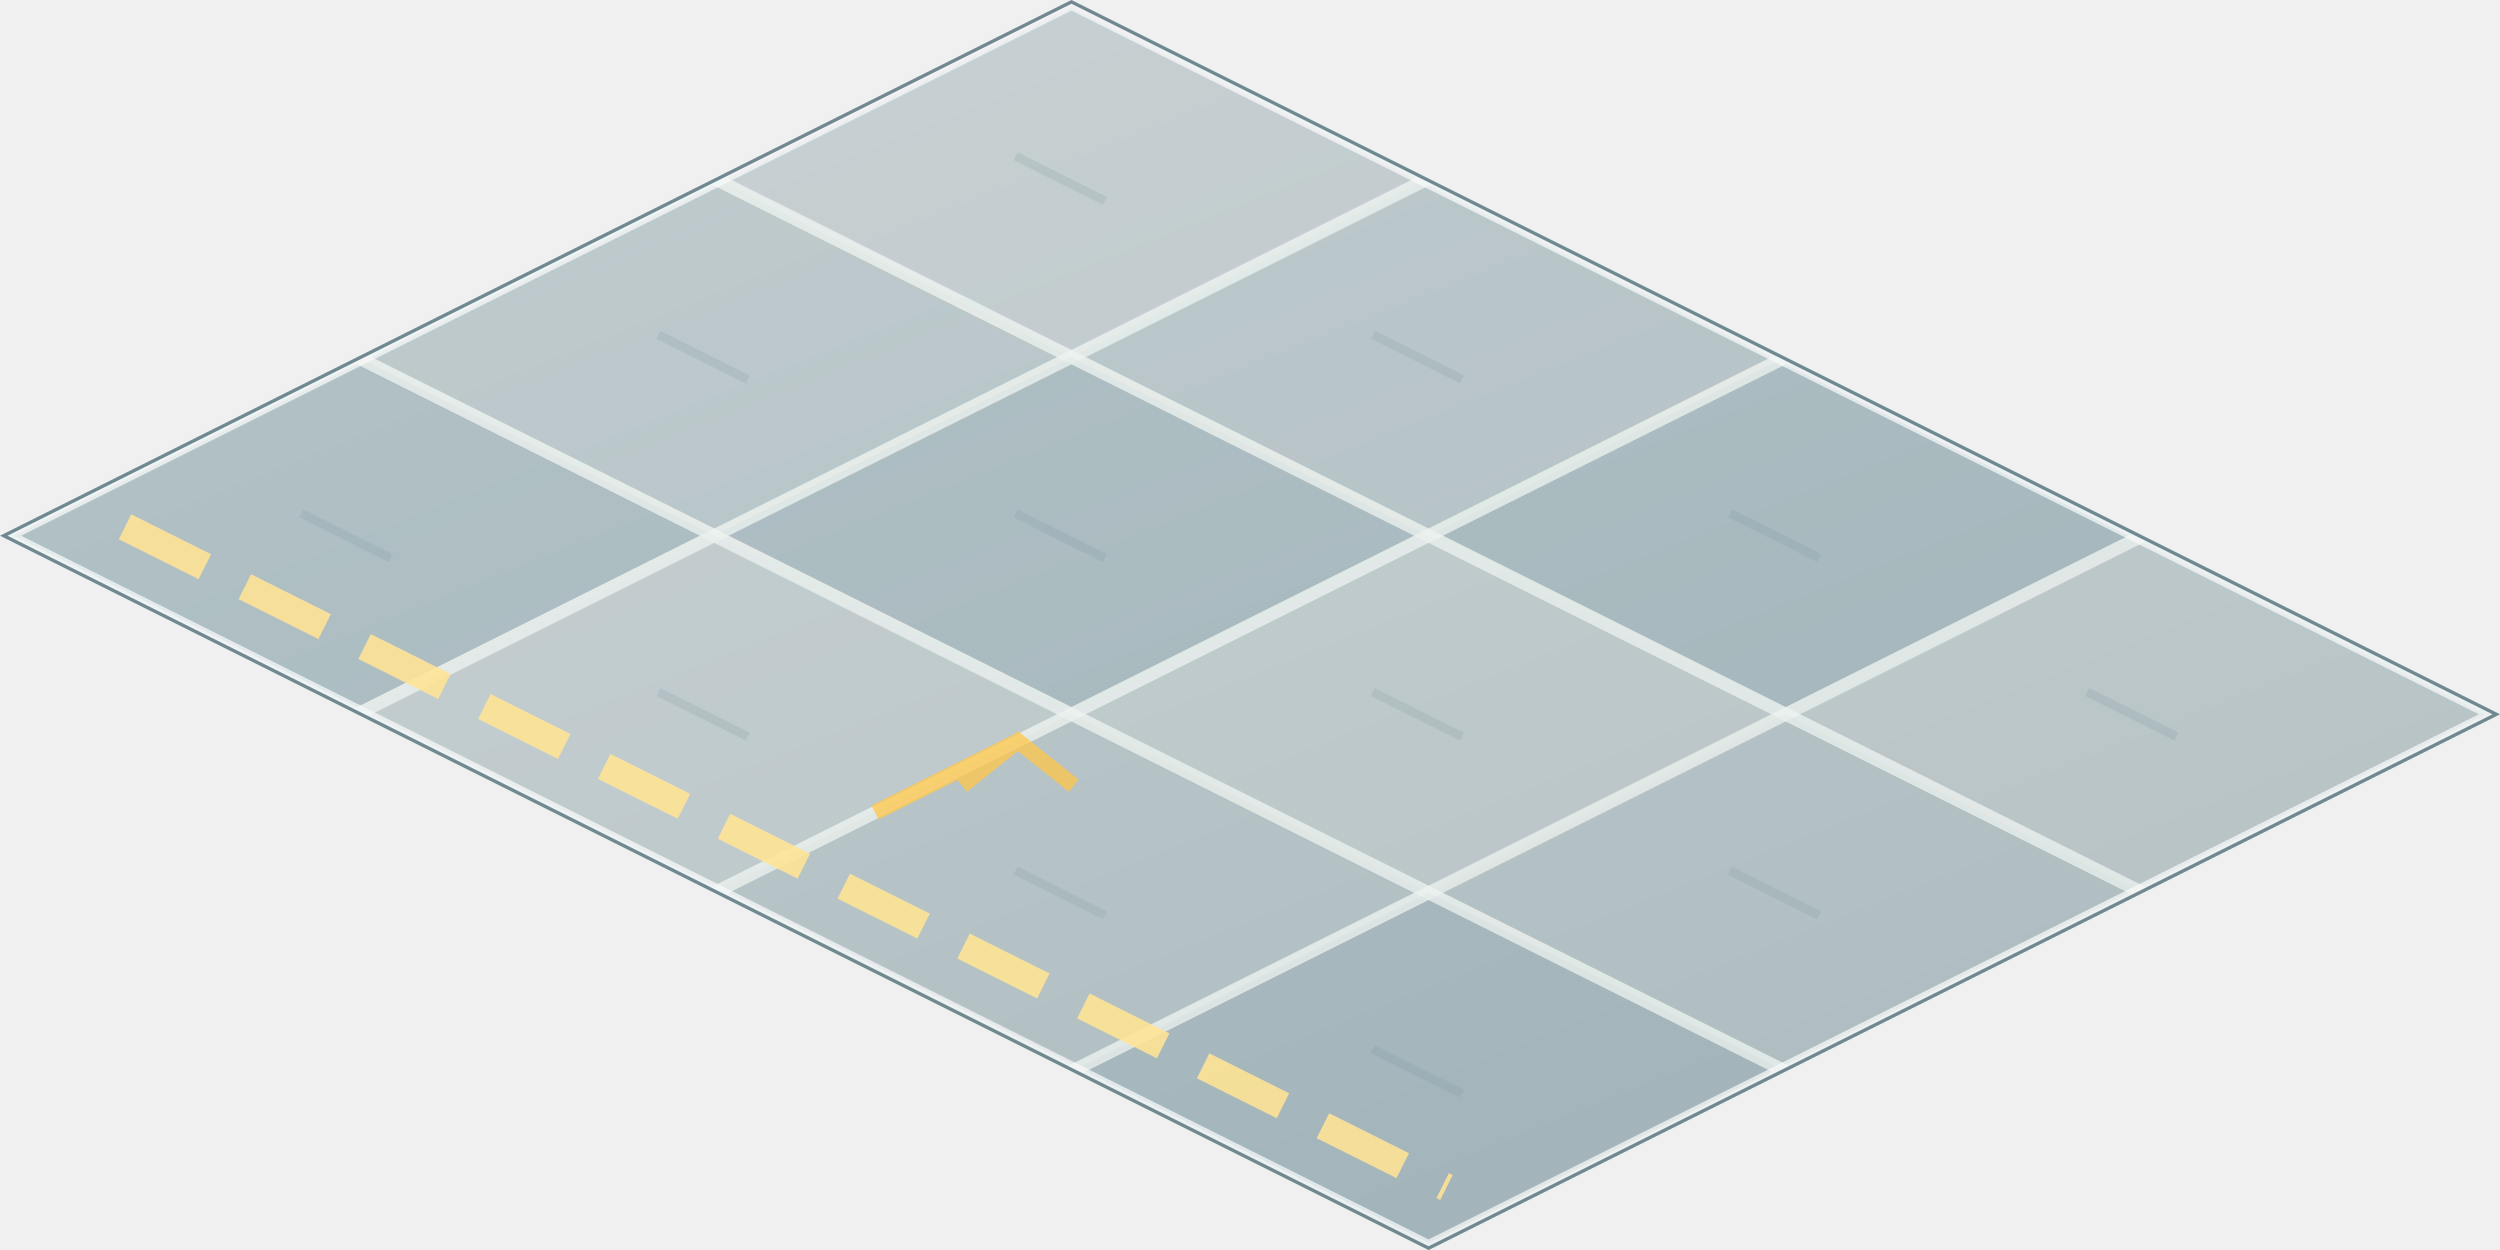
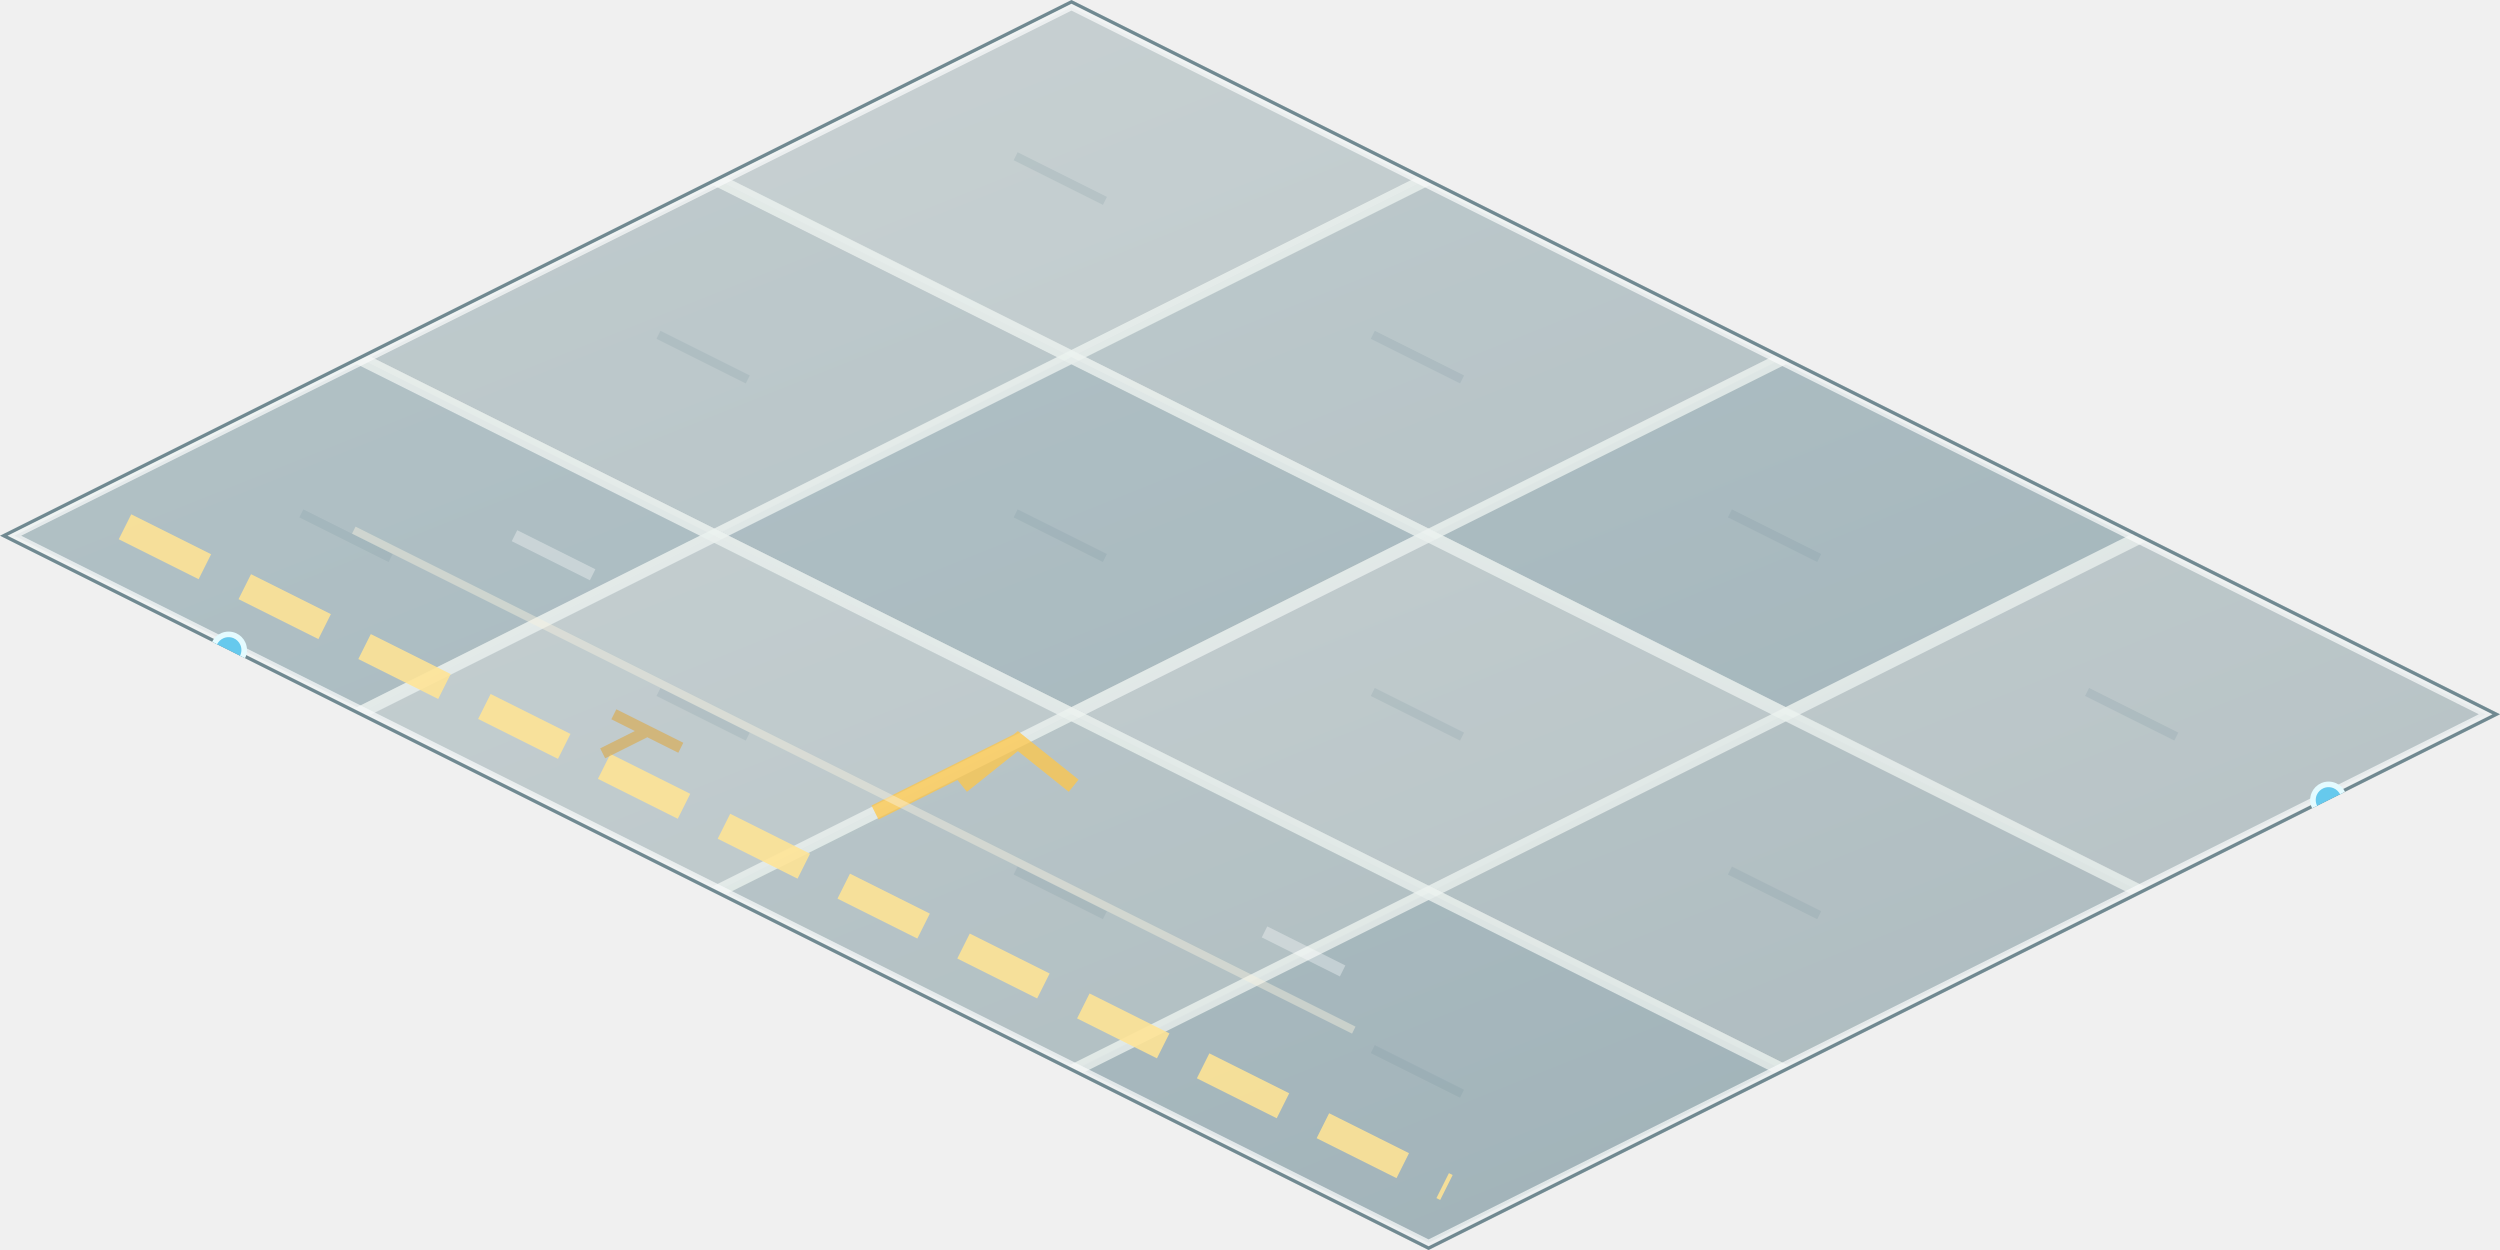
<svg xmlns="http://www.w3.org/2000/svg" width="224" height="112" viewBox="0 0 224 112">
  <defs>
    <linearGradient id="concrete" x2=".8" y2="1">
      <stop stop-color="#d2d6d7" />
      <stop offset=".55" stop-color="#adbabe" />
      <stop offset="1" stop-color="#8e9da3" />
    </linearGradient>
    <clipPath id="pad">
      <polygon points="96.0,0.0 224.0,64.0 128.0,112.0 0.0,48.0" />
    </clipPath>
  </defs>
  <g clip-path="url(#pad)">
    <polygon points="96.0,0.0 224.0,64.0 128.0,112.0 0.0,48.0" fill="url(#concrete)" />
    <polygon points="96.0,0.0 128.0,16.0 96.0,32.0 64.0,16.0" fill="#c8d2d3" opacity=".68" stroke="#edf3f0" stroke-width="1.15" stroke-opacity=".86" />
    <path d="M91.00,14.00 l8,4" stroke="#77929d" stroke-opacity=".18" stroke-width=".8" />
    <polygon points="128.0,16.0 160.0,32.0 128.0,48.0 96.0,32.0" fill="#bcc9cb" opacity=".68" stroke="#edf3f0" stroke-width="1.15" stroke-opacity=".86" />
    <path d="M123.00,30.00 l8,4" stroke="#77929d" stroke-opacity=".18" stroke-width=".8" />
    <polygon points="160.0,32.0 192.0,48.0 160.0,64.0 128.0,48.0" fill="#a9bcc1" opacity=".68" stroke="#edf3f0" stroke-width="1.15" stroke-opacity=".86" />
    <path d="M155.00,46.00 l8,4" stroke="#77929d" stroke-opacity=".18" stroke-width=".8" />
    <polygon points="192.0,48.0 224.0,64.0 192.0,80.0 160.0,64.0" fill="#c8d2d3" opacity=".68" stroke="#edf3f0" stroke-width="1.15" stroke-opacity=".86" />
    <path d="M187.00,62.00 l8,4" stroke="#77929d" stroke-opacity=".18" stroke-width=".8" />
    <polygon points="64.0,16.0 96.0,32.0 64.0,48.0 32.0,32.0" fill="#bcc9cb" opacity=".68" stroke="#edf3f0" stroke-width="1.15" stroke-opacity=".86" />
    <path d="M59.00,30.00 l8,4" stroke="#77929d" stroke-opacity=".18" stroke-width=".8" />
    <polygon points="96.0,32.0 128.0,48.0 96.0,64.0 64.0,48.0" fill="#a9bcc1" opacity=".68" stroke="#edf3f0" stroke-width="1.15" stroke-opacity=".86" />
    <path d="M91.00,46.00 l8,4" stroke="#77929d" stroke-opacity=".18" stroke-width=".8" />
    <polygon points="128.0,48.0 160.0,64.0 128.0,80.0 96.0,64.0" fill="#c8d2d3" opacity=".68" stroke="#edf3f0" stroke-width="1.15" stroke-opacity=".86" />
    <path d="M123.00,62.00 l8,4" stroke="#77929d" stroke-opacity=".18" stroke-width=".8" />
    <polygon points="160.0,64.0 192.0,80.0 160.0,96.0 128.0,80.0" fill="#bcc9cb" opacity=".68" stroke="#edf3f0" stroke-width="1.15" stroke-opacity=".86" />
    <path d="M155.00,78.00 l8,4" stroke="#77929d" stroke-opacity=".18" stroke-width=".8" />
    <polygon points="32.0,32.0 64.0,48.0 32.0,64.0 0.0,48.0" fill="#a9bcc1" opacity=".68" stroke="#edf3f0" stroke-width="1.15" stroke-opacity=".86" />
    <path d="M27.00,46.00 l8,4" stroke="#77929d" stroke-opacity=".18" stroke-width=".8" />
    <polygon points="64.0,48.0 96.0,64.0 64.0,80.0 32.0,64.0" fill="#c8d2d3" opacity=".68" stroke="#edf3f0" stroke-width="1.15" stroke-opacity=".86" />
    <path d="M59.00,62.00 l8,4" stroke="#77929d" stroke-opacity=".18" stroke-width=".8" />
    <polygon points="96.0,64.0 128.0,80.0 96.0,96.0 64.0,80.0" fill="#bcc9cb" opacity=".68" stroke="#edf3f0" stroke-width="1.15" stroke-opacity=".86" />
    <path d="M91.00,78.00 l8,4" stroke="#77929d" stroke-opacity=".18" stroke-width=".8" />
    <polygon points="128.0,80.0 160.0,96.0 128.0,112.0 96.0,96.0" fill="#a9bcc1" opacity=".68" stroke="#edf3f0" stroke-width="1.15" stroke-opacity=".86" />
    <path d="M123.00,94.00 l8,4" stroke="#77929d" stroke-opacity=".18" stroke-width=".8" />
    <path d="M11.2,47.2 L129.6,106.4" stroke="#ffe494" stroke-width="2.5" stroke-dasharray="8 4" opacity=".88" fill="none" />
    <path d="M78.4,72.8 L91.2,66.4 m-5,4 l5,-4 5,4" stroke="#ffc646" stroke-width="1.4" fill="none" opacity=".74" />
    <polygon points="96.0,0.0 224.0,64.0 128.0,112.0 0.0,48.0" fill="none" stroke="#f8fafa" stroke-width="1.7" opacity=".73" />
    <polygon points="96.0,0.0 224.0,64.0 128.0,112.0 0.0,48.0" fill="none" stroke="#708991" stroke-width=".6" />
+     <g id="hangar-apron-polish-v1" fill="none">
+       <path d="M31.7,47.5 L121.3,92.3" stroke="#f8f2df" stroke-width=".7" opacity=".44" />
+       <path d="M55.0,64.0 l6,3 m-3,-1.5 l-4,2" stroke="#dba949" stroke-width="1.0" opacity=".62" />
+       <path d="M46.1,48.0 l7,3.5" stroke="#ffffff" stroke-width="1.1" opacity=".34" />
+       <path d="M113.3,83.5 l7,3.5" stroke="#ffffff" stroke-width="1.1" opacity=".34" />
+       <circle cx="20.48" cy="58.24" r="1.4" fill="#66c9ed" stroke="#e4fbff" stroke-width=".5" />
+       <circle cx="208.64" cy="71.68" r="1.4" fill="#66c9ed" stroke="#e4fbff" stroke-width=".5" />
+     </g>
  </g>
</svg>
